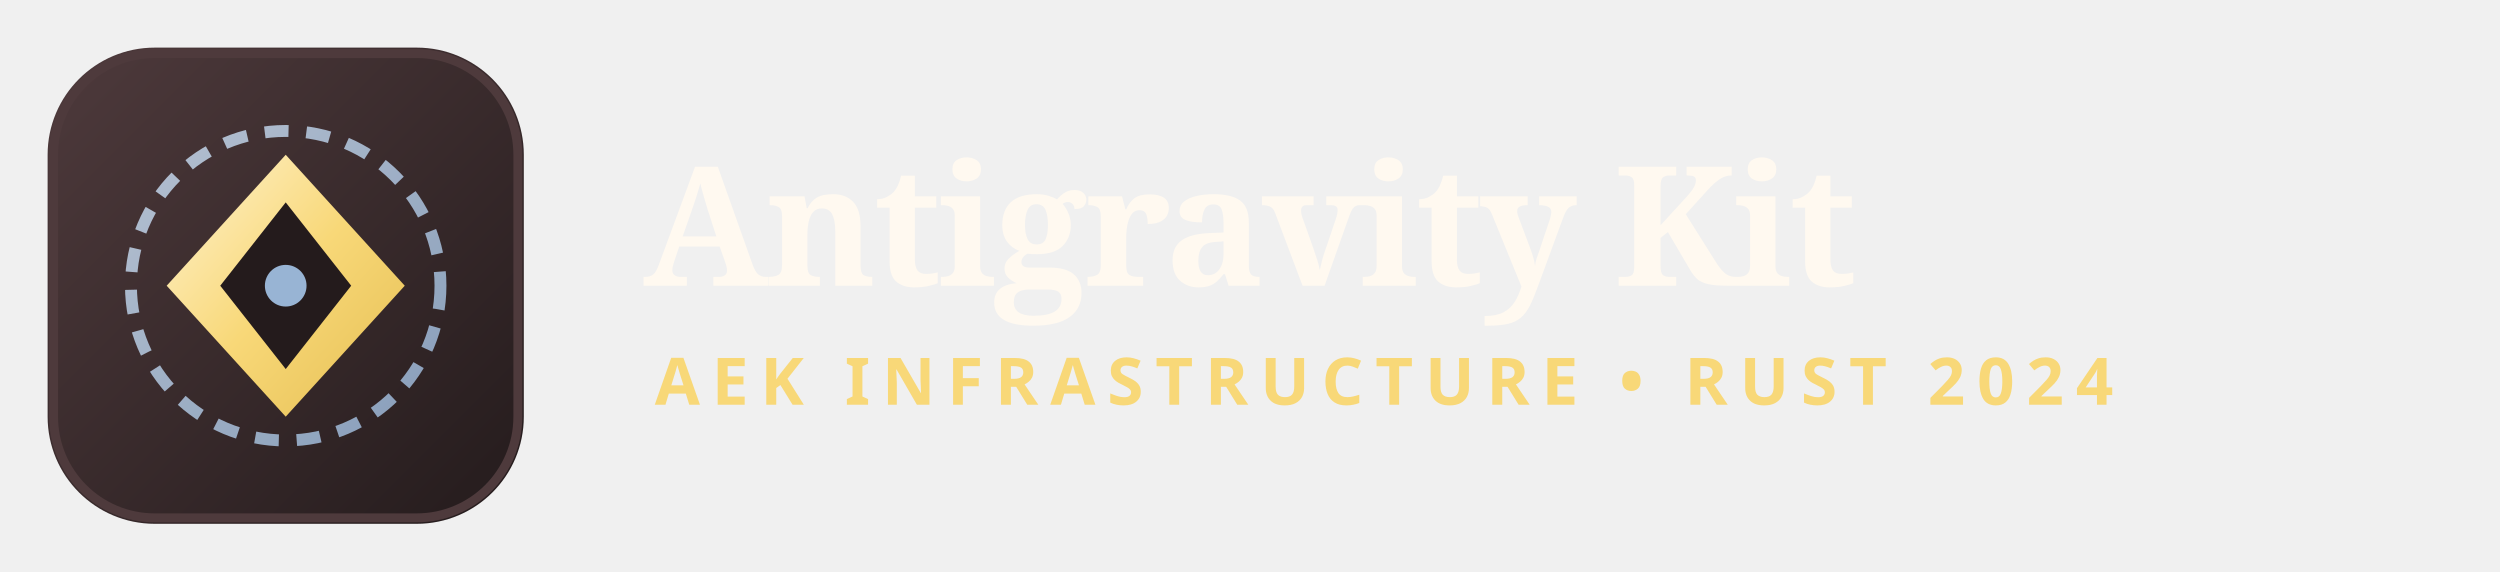
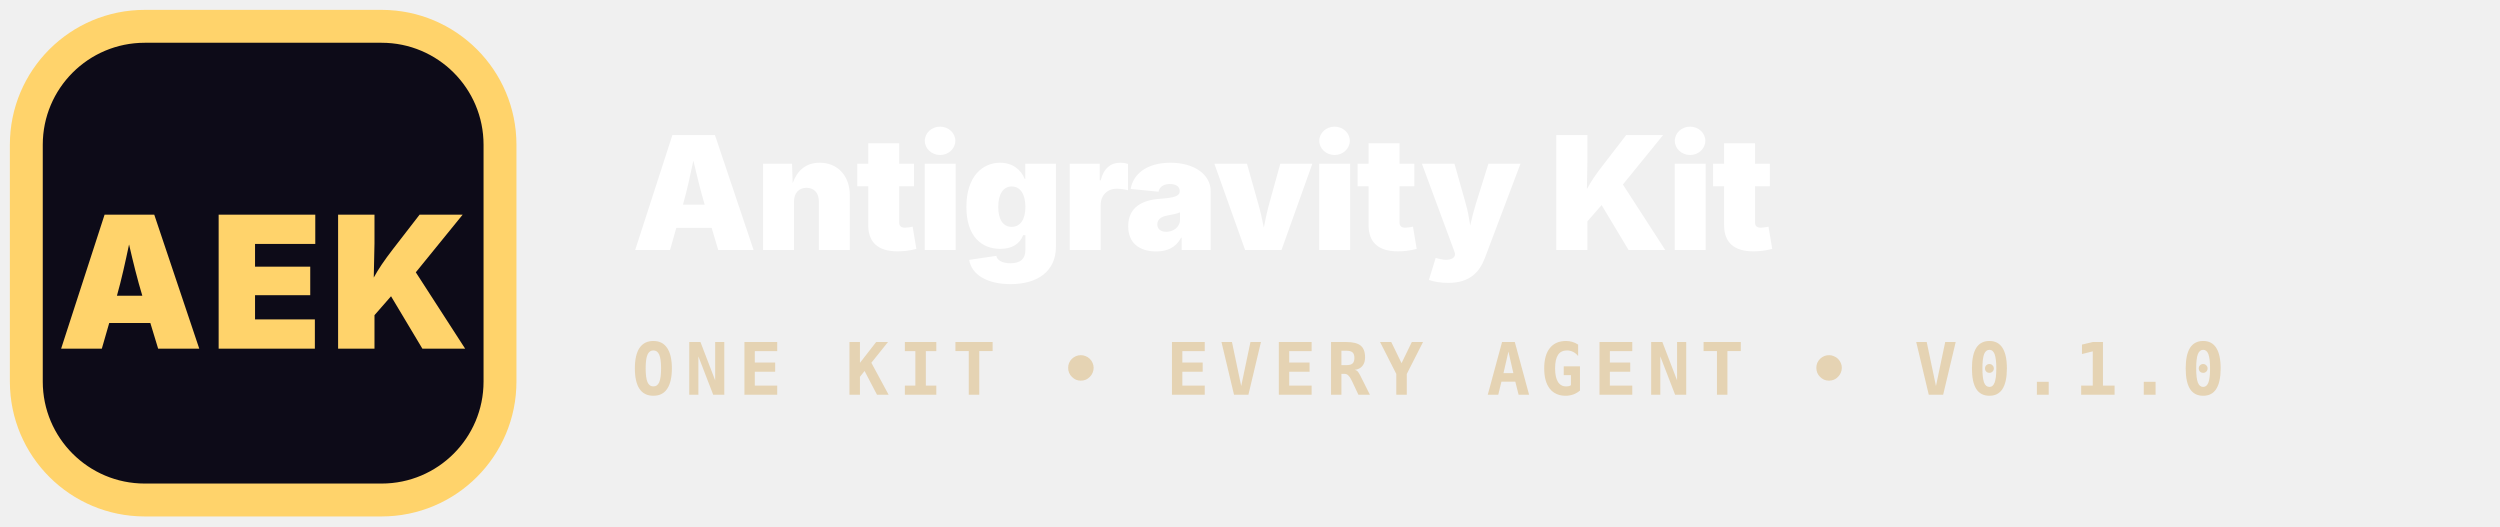
- <svg xmlns="http://www.w3.org/2000/svg" viewBox="0 0 420 96" width="420" height="96">
+ <svg xmlns="http://www.w3.org/2000/svg" viewBox="0 0 380 80" width="380" height="80">
  <defs>
-     <linearGradient id="logoPlum" x1="0%" y1="0%" x2="100%" y2="100%">
-       <stop offset="0%" stop-color="#4E3A3C" />
-       <stop offset="100%" stop-color="#241B1C" />
-     </linearGradient>
-     <linearGradient id="logoPopcorn" x1="0%" y1="0%" x2="100%" y2="100%">
-       <stop offset="0%" stop-color="#FFF3D1" />
-       <stop offset="50%" stop-color="#F8D878" />
-       <stop offset="100%" stop-color="#E5BE52" />
-     </linearGradient>
-     <linearGradient id="logoCerulean" x1="0%" y1="0%" x2="100%" y2="100%">
-       <stop offset="0%" stop-color="#C8D9EC" />
-       <stop offset="100%" stop-color="#98B4D4" />
-     </linearGradient>
+     <filter id="goldGlow" x="-20%" y="-20%" width="140%" height="140%">
+       <feDropShadow dx="0" dy="2" stdDeviation="3" flood-color="#FFD36B" flood-opacity="0.3" />
+     </filter>
  </defs>
-   <g transform="translate(8, 8)">
-     <rect width="80" height="80" rx="18" fill="url(#logoPlum)" />
-     <rect x="1" y="1" width="78" height="78" rx="17" fill="none" stroke="#4E3A3C" stroke-width="1.5" />
-     <circle cx="40" cy="40" r="26" fill="none" stroke="url(#logoCerulean)" stroke-width="2" stroke-dasharray="4 3" opacity="0.85" />
-     <polygon points="40,18 60,40 40,62 20,40" fill="url(#logoPopcorn)" />
-     <polygon points="40,26 51,40 40,54 29,40" fill="#241B1C" />
-     <circle cx="40" cy="40" r="3.5" fill="#98B4D4" />
+   <g transform="translate(4, 4)">
+     <rect width="72" height="72" rx="18" fill="#0D0B18" stroke="#FFD36B" stroke-width="5" />
+     <text x="36" y="49" font-family="system-ui, -apple-system, sans-serif" font-size="28" font-weight="900" fill="#FFD36B" text-anchor="middle" letter-spacing="1">AEK</text>
  </g>
-   <text x="108" y="48" font-family="'Playfair Display', Georgia, serif" font-size="28" font-weight="700" fill="#FFF9F0" letter-spacing="-0.5">
-     Antigravity Kit
-   </text>
-   <text x="110" y="68" font-family="'Plus Jakarta Sans', system-ui, sans-serif" font-size="11" font-weight="600" fill="#F8D878" letter-spacing="2">
-     AEK INFRASTRUCTURE • RUST 2024
-   </text>
+   <text x="96" y="38" font-family="system-ui, -apple-system, 'Plus Jakarta Sans', sans-serif" font-size="24" font-weight="900" fill="#FFFFFF" letter-spacing="-0.3">Antigravity Kit</text>
+   <text x="96" y="60" font-family="'JetBrains Mono', monospace" font-size="11" font-weight="700" fill="#E5D3B3" letter-spacing="1.5">ONE KIT • EVERY AGENT • V0.1.0</text>
</svg>
